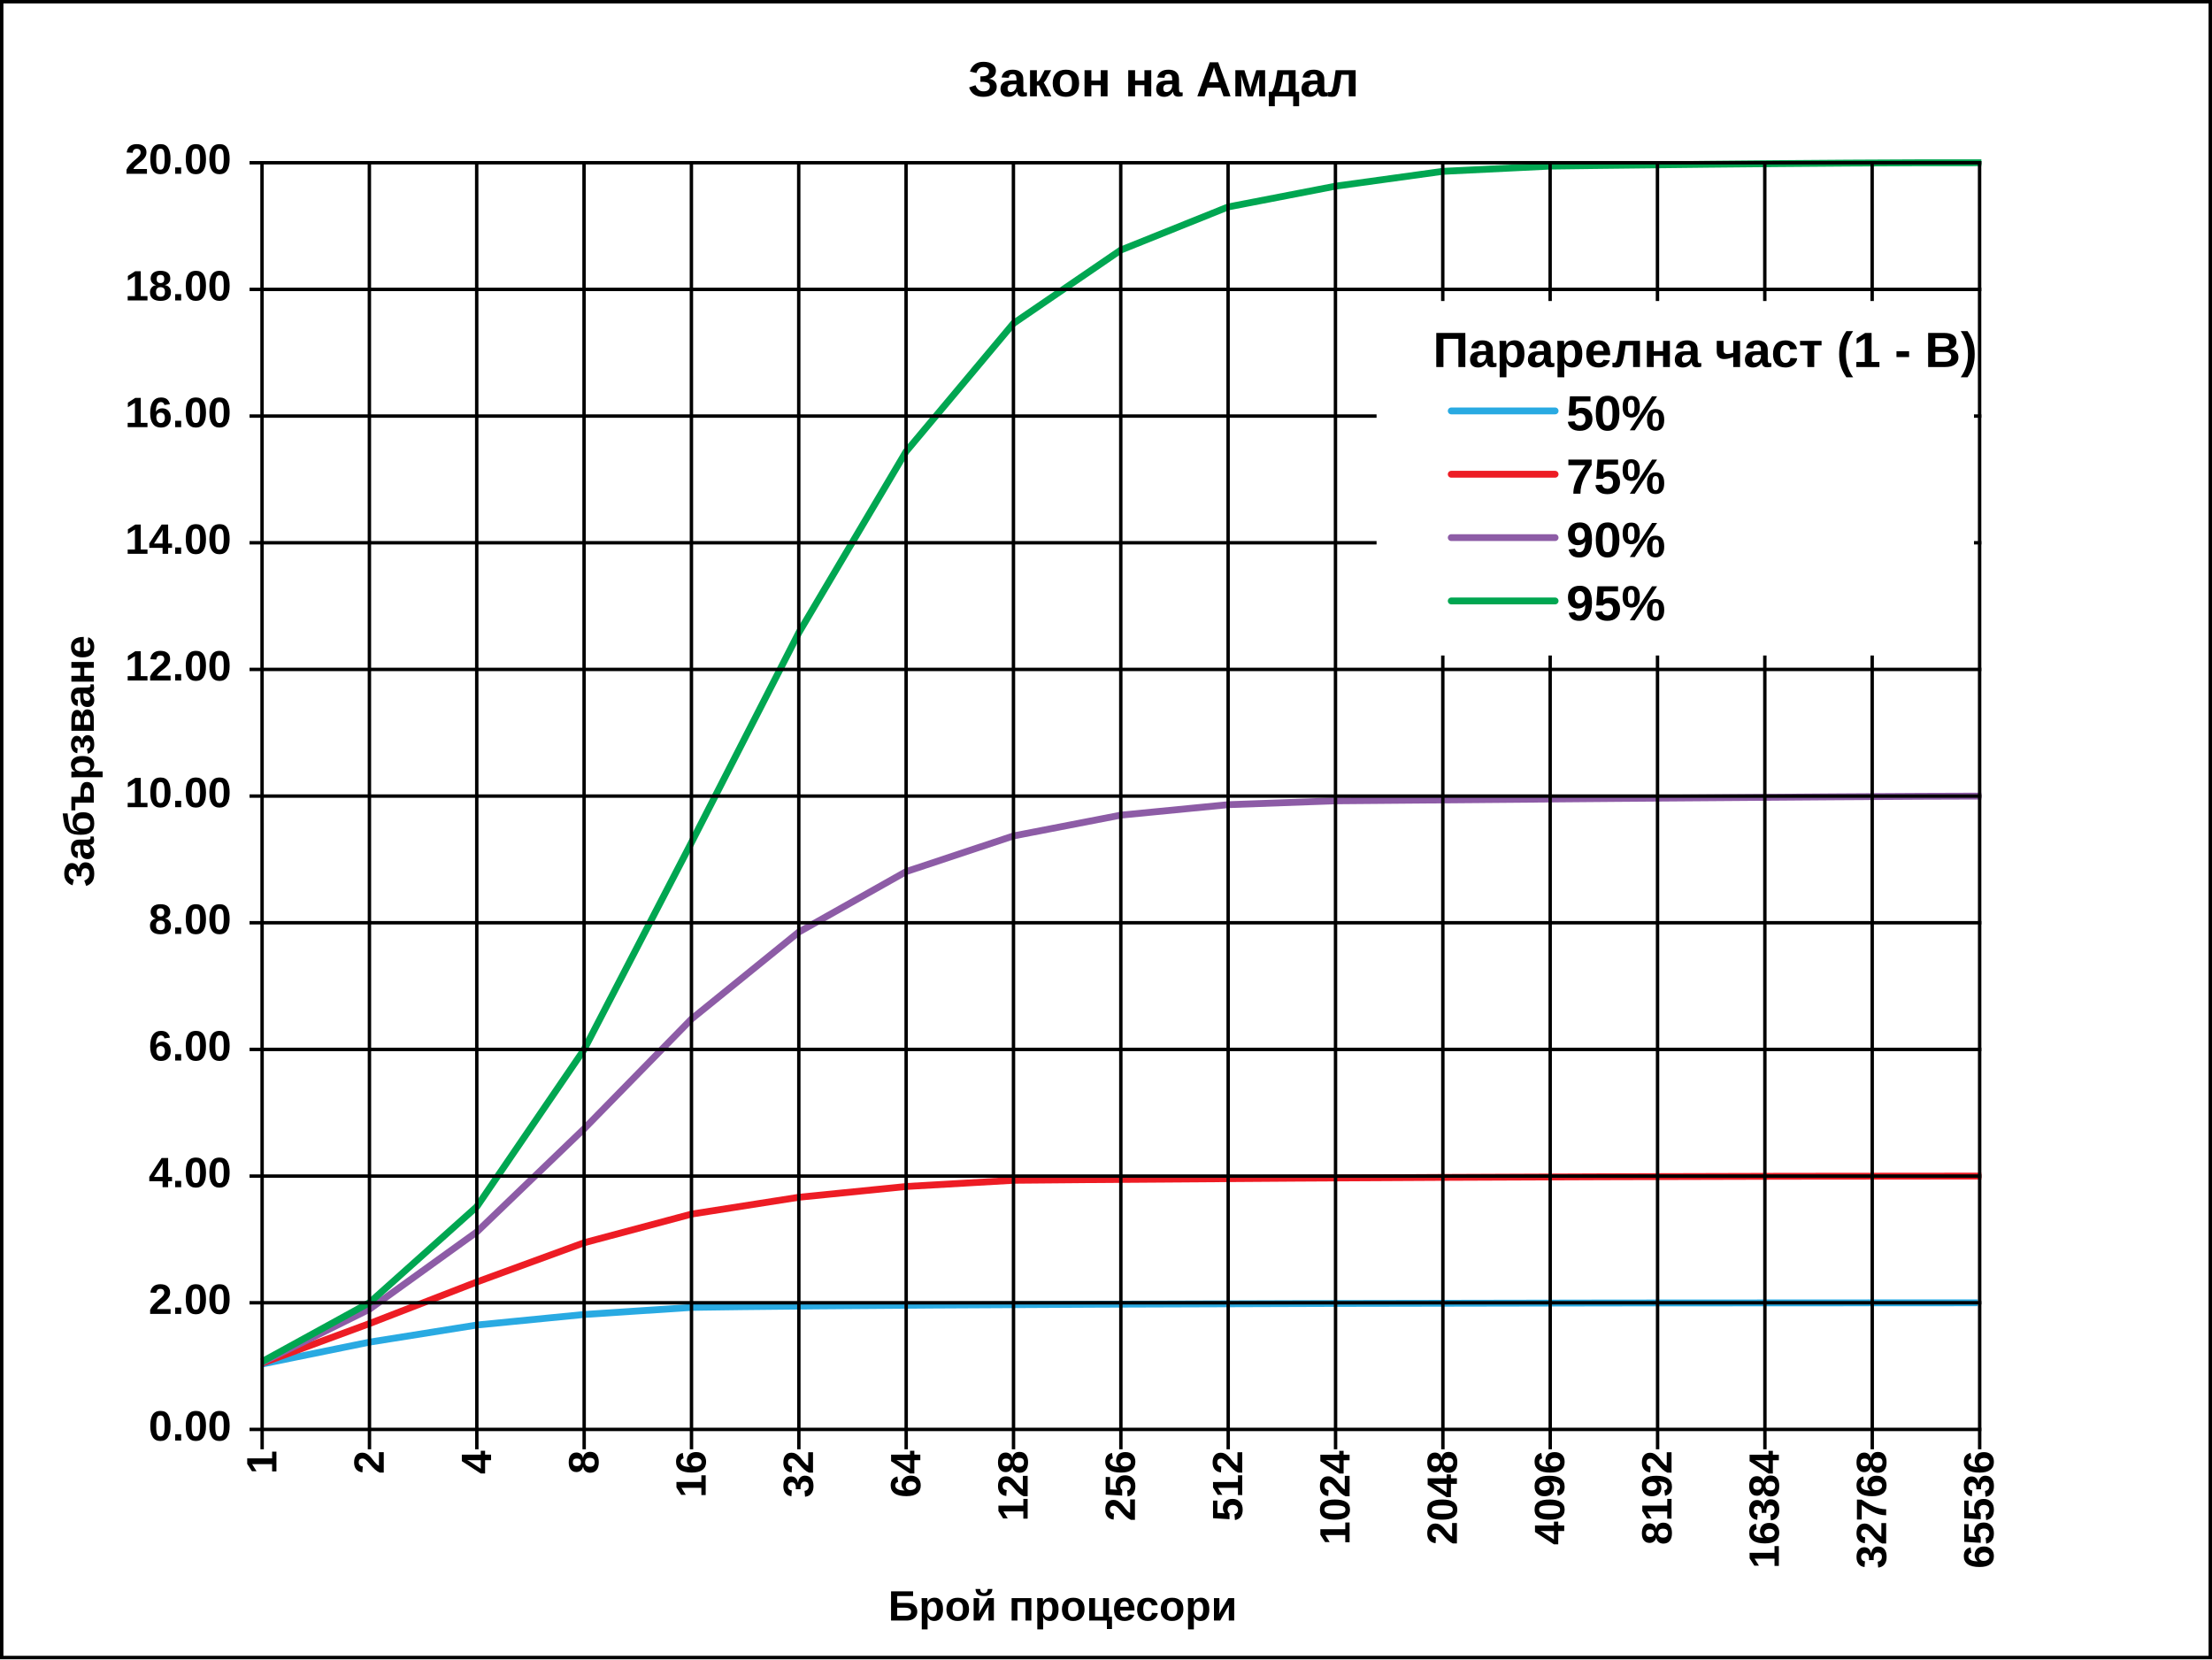
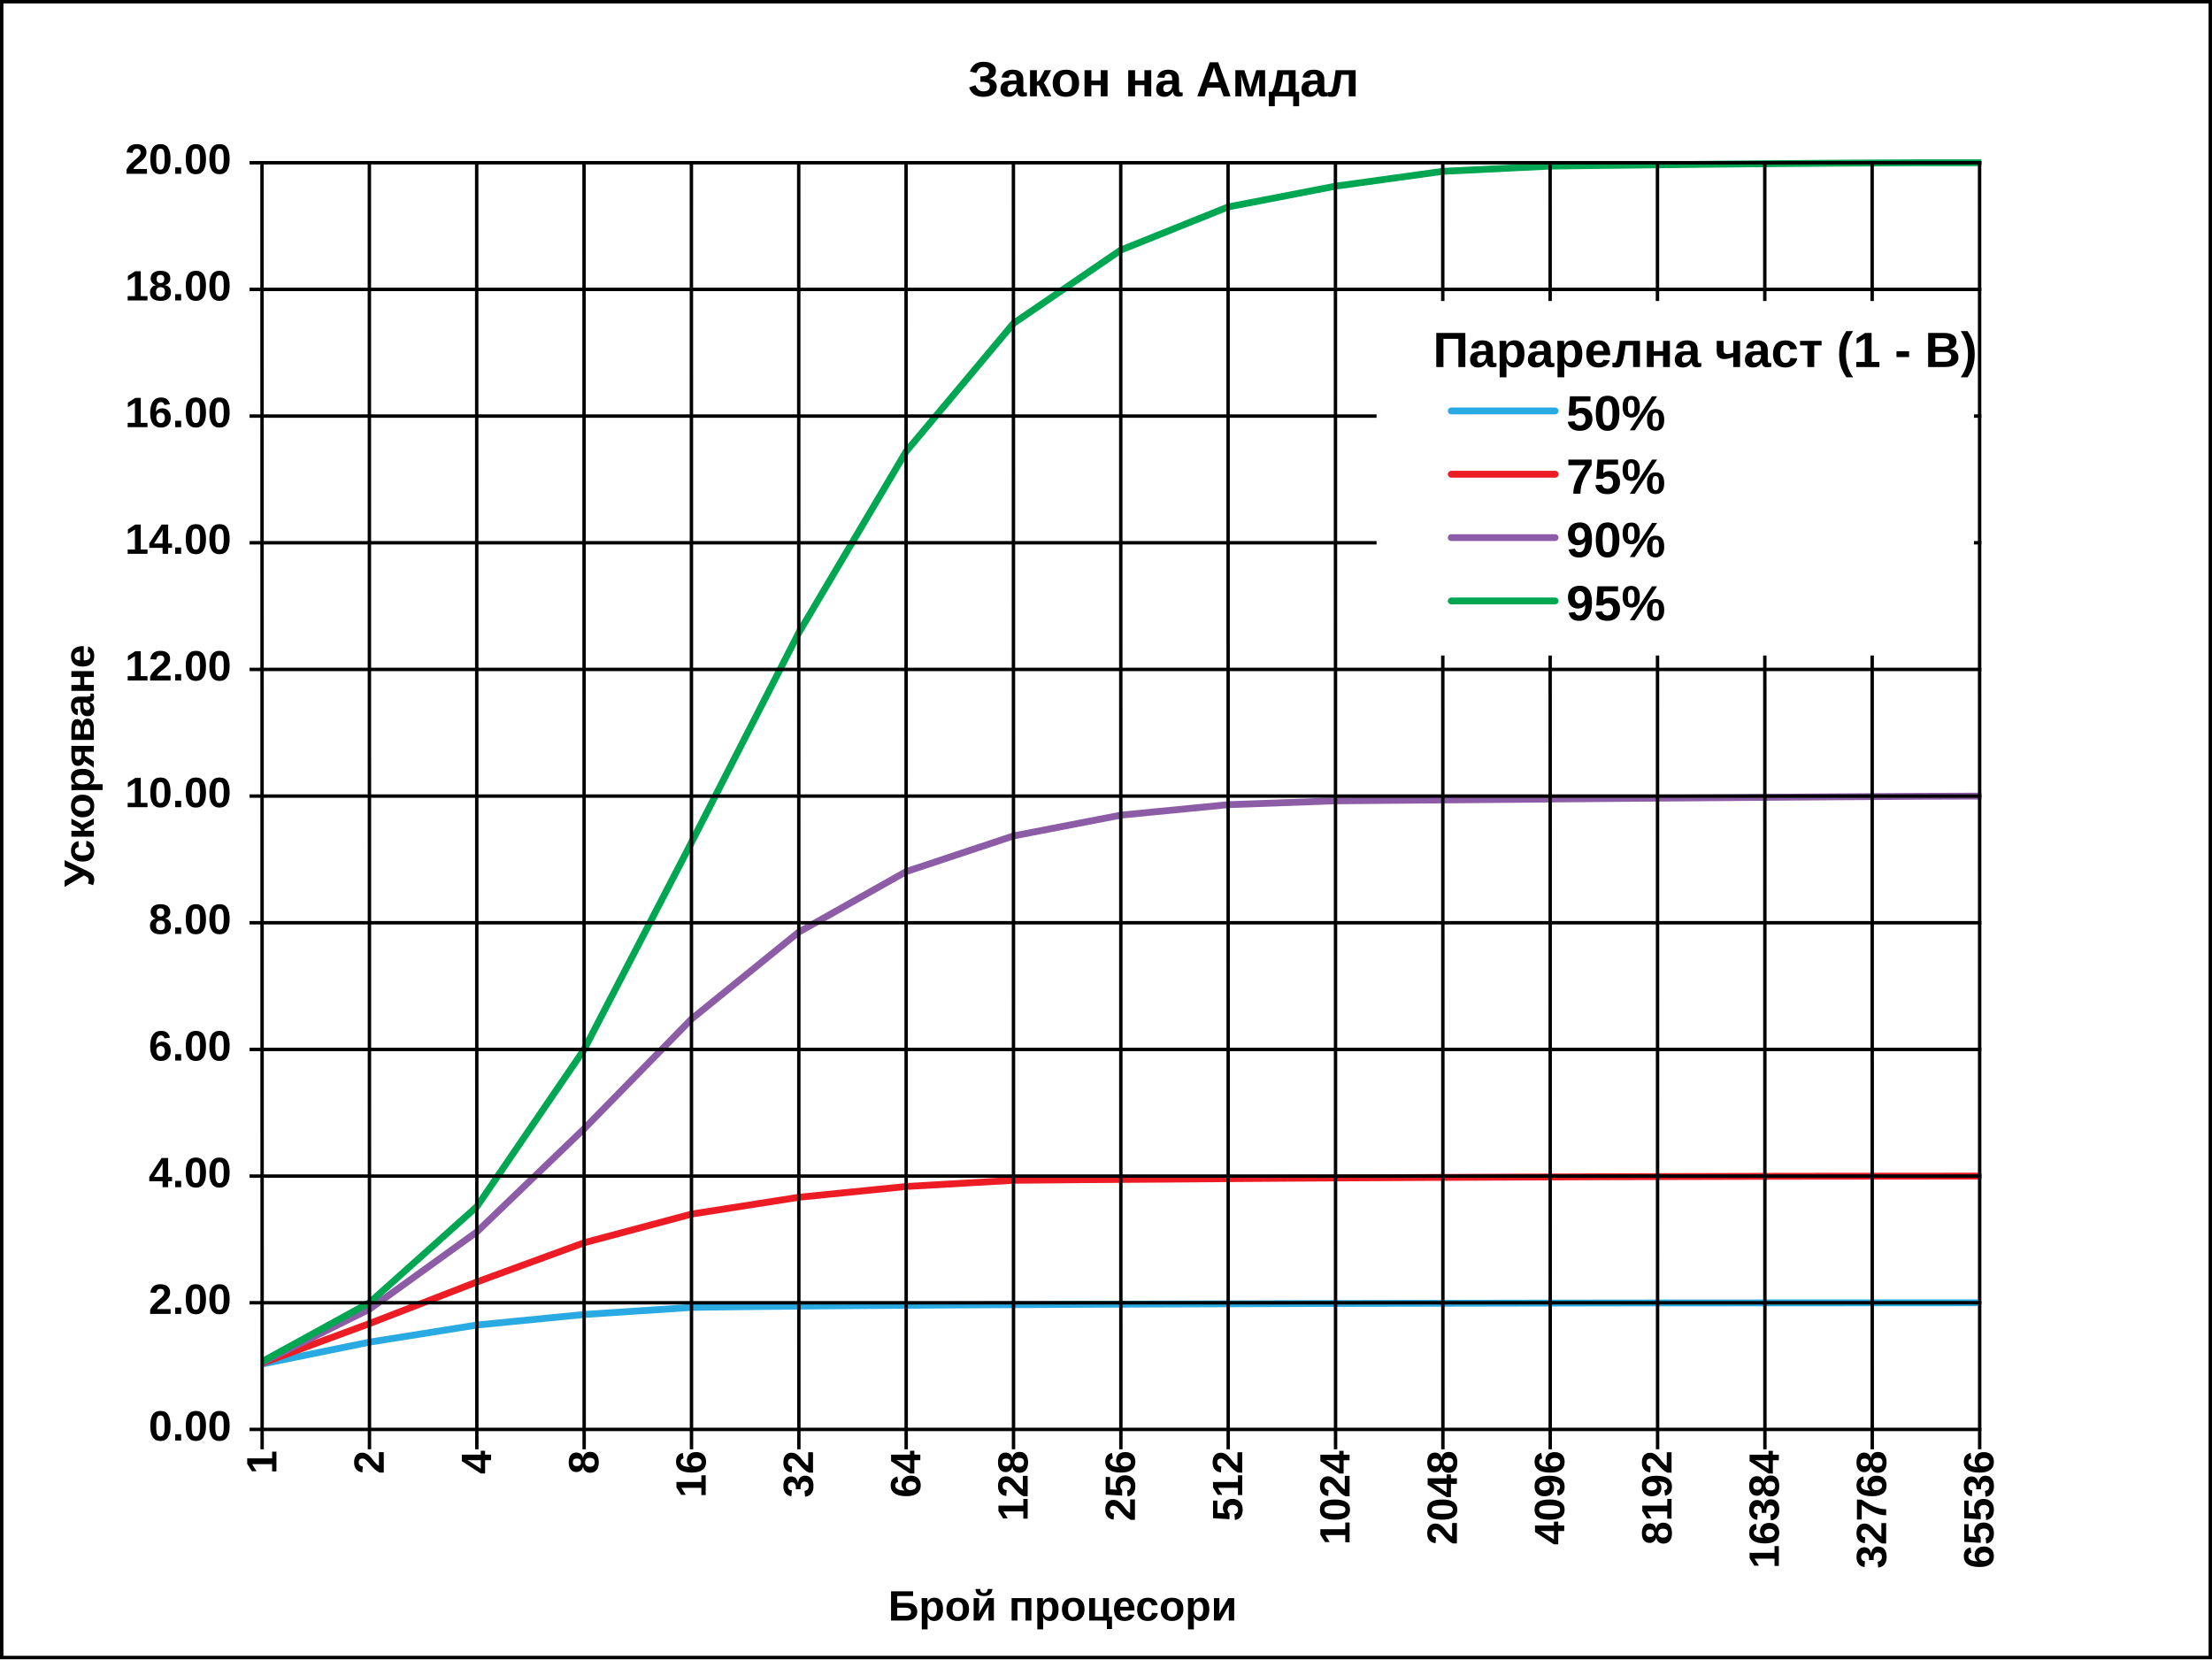
<svg xmlns="http://www.w3.org/2000/svg" height="486px" viewBox="0 0 647.963 486" width="647.96px" version="1.1" y="0px" x="0px">
  <g font-size="12.438" font-family="Arial" font-weight="bold">
    <rect height="485" width="646.96" stroke="#000" y="0.5" x="0.5" fill="#FFF" />
    <path stroke="#29AAE2" stroke-width="2" d="M76.786,399.52l31.444-6.396,31.443-5.01,31.444-3.088,31.443-2.072s62.887-1.359,376.79-1.359" fill="none" />
    <path stroke="#ED1C24" stroke-width="2" d="M76.786,399.28l31.443-11.594,31.443-12.18,31.443-11.498,31.442-8.389,31.45-4.93,31.443-3.152,31.444-1.814s125.78-1.236,283.51-1.236" fill="none" />
    <path stroke="#8D5CA6" stroke-width="2" d="M76.786,399.06l31.443-15.584,31.442-22.629,31.441-30.23,31.439-32.129,31.44-25.48,31.442-17.707,31.443-10.451,31.444-6.089,31.443-3.066,31.443-1.122s155.65-1.387,189.19-1.387" fill="none" />
    <path stroke="#00A651" stroke-width="2" d="M580.4,47.664c-45.817-0.11-126.32,0.992-126.32,0.992l-31.444,1.533-31.443,4.343-31.442,6.082-31.442,12.632-31.442,21.485-31.438,37.513-31.44,53.099-31.438,61.432-31.436,60.614-31.44,46.057-31.441,28.117-31.443,17.262" fill="none" />
    <text transform="matrix(1.001 0 0 1 36.6182 50.9023)">
      <tspan y="0" x="0">20.00</tspan>
      <tspan y="37.105" x="0">18.00</tspan>
      <tspan y="74.21" x="0">16.00</tspan>
      <tspan y="111.315" x="0">14.00</tspan>
      <tspan y="148.42" x="0">12.00</tspan>
      <tspan y="185.526" x="0">10.00</tspan>
      <tspan y="222.63" x="6.917">8.00</tspan>
      <tspan y="259.736" x="6.917">6.00</tspan>
      <tspan y="296.841" x="6.917">4.00</tspan>
      <tspan y="333.947" x="6.917">2.00</tspan>
      <tspan y="371.051" x="6.917">0.00</tspan>
    </text>
-     <text transform="matrix(4.489659e-11 -0.999 1 4.485185e-11 27.4873 259.7915)">Забързване</text>
+     <text transform="matrix(4.489659e-11 -0.999 1 4.485185e-11 27.4873 259.7915)">Ускоряване</text>
    <text transform="matrix(4.489659e-11 -0.999 1 4.485185e-11 80.9746 431.7759)">
      <tspan y="0" x="0">1</tspan>
      <tspan y="31.436" x="0">2</tspan>
      <tspan y="62.872" x="0">4</tspan>
      <tspan y="94.308" x="0">8</tspan>
      <tspan y="125.744" x="-6.924">16</tspan>
      <tspan y="157.18" x="-6.924">32</tspan>
      <tspan y="188.616" x="-6.924">64</tspan>
      <tspan y="220.052" x="-13.848">128</tspan>
      <tspan y="251.487" x="-13.848">256</tspan>
      <tspan y="282.924" x="-13.848">512</tspan>
      <tspan y="314.359" x="-20.773">1024</tspan>
      <tspan y="345.796" x="-20.773">2048</tspan>
      <tspan y="377.231" x="-20.773">4096</tspan>
      <tspan y="408.668" x="-20.773">8192</tspan>
      <tspan y="440.104" x="-27.697">16384</tspan>
      <tspan y="471.54" x="-27.697">32768</tspan>
      <tspan y="502.976" x="-27.697">65536</tspan>
    </text>
    <text transform="matrix(1.001 0 0 1 260.1895 474.6782)">Брой процесори</text>
    <line y2="47.664" x2="580.4" stroke="#000" y1="47.664" x1="73.098" />
    <line y2="84.767" x2="580.4" stroke="#000" y1="84.767" x1="73.098" />
    <line y2="121.87" x2="580.4" stroke="#000" y1="121.87" x1="73.098" />
    <line y2="158.98" x2="580.4" stroke="#000" y1="158.98" x1="73.098" />
    <line y2="196.08" x2="580.4" stroke="#000" y1="196.08" x1="73.098" />
    <line y2="233.18" x2="580.4" stroke="#000" y1="233.18" x1="73.098" />
    <line y2="270.28" x2="580.4" stroke="#000" y1="270.28" x1="73.098" />
    <line y2="307.39" x2="580.4" stroke="#000" y1="307.39" x1="73.098" />
    <line y2="344.49" x2="580.4" stroke="#000" y1="344.49" x1="73.098" />
    <line y2="381.59" x2="580.4" stroke="#000" y1="381.59" x1="73.098" />
    <line y2="418.69" x2="580.4" stroke="#000" y1="418.69" x1="73.098" />
    <line y2="424.51" x2="76.789" stroke="#000" y1="47.167" x1="76.751" />
    <line y2="424.51" x2="108.23" stroke="#000" y1="47.167" x1="108.2" />
    <line y2="424.51" x2="139.68" stroke="#000" y1="47.167" x1="139.64" />
    <line y2="424.51" x2="171.12" stroke="#000" y1="47.167" x1="171.08" />
    <line y2="424.51" x2="202.56" stroke="#000" y1="47.167" x1="202.53" />
    <line y2="424.51" x2="234.01" stroke="#000" y1="47.167" x1="233.97" />
    <line y2="424.51" x2="265.45" stroke="#000" y1="47.167" x1="265.41" />
    <line y2="424.51" x2="296.89" stroke="#000" y1="47.167" x1="296.86" />
    <line y2="424.51" x2="328.34" stroke="#000" y1="47.167" x1="328.3" />
    <line y2="424.51" x2="359.78" stroke="#000" y1="47.167" x1="359.74" />
    <line y2="424.51" x2="391.23" stroke="#000" y1="47.167" x1="391.19" />
    <line y2="424.51" x2="422.67" stroke="#000" y1="47.167" x1="422.63" />
    <line y2="424.51" x2="454.11" stroke="#000" y1="47.167" x1="454.08" />
    <line y2="424.51" x2="485.56" stroke="#000" y1="47.167" x1="485.52" />
    <line y2="424.51" x2="517" stroke="#000" y1="47.167" x1="516.96" />
    <line y2="424.51" x2="548.44" stroke="#000" y1="47.167" x1="548.41" />
    <line y2="424.51" x2="579.91" stroke="#000" y1="47.167" x1="579.88" />
    <text font-size="14.51" transform="matrix(1.001 0 0 1 283.5503 28.2241)">Закон на Амдал</text>
    <rect height="103.83" width="175" y="88.17" x="403.24" fill="#FFF" />
    <text font-size="14.51" transform="matrix(1.001 0 0 1 419.7627 107.5015)">
      <tspan y="0" x="0">Парарелна част (1 - B)</tspan>
      <tspan y="18.553" x="39">50%</tspan>
      <tspan y="37.105" x="39">75%</tspan>
      <tspan y="55.658" x="39">90%</tspan>
      <tspan y="74.21" x="39">95%</tspan>
    </text>
    <line y2="120.36" x1="425.11" x2="455.54" stroke="#29AAE2" stroke-linecap="round" y1="120.36" stroke-width="2" />
    <line y2="138.91" x1="425.11" x2="455.54" stroke="#ED1C24" stroke-linecap="round" y1="138.91" stroke-width="2" />
    <line y2="157.47" x1="425.11" x2="455.54" stroke="#8D5CA6" stroke-linecap="round" y1="157.47" stroke-width="2" />
    <line y2="176.02" x1="425.11" x2="455.54" stroke="#00A651" stroke-linecap="round" y1="176.02" stroke-width="2" />
  </g>
</svg>
